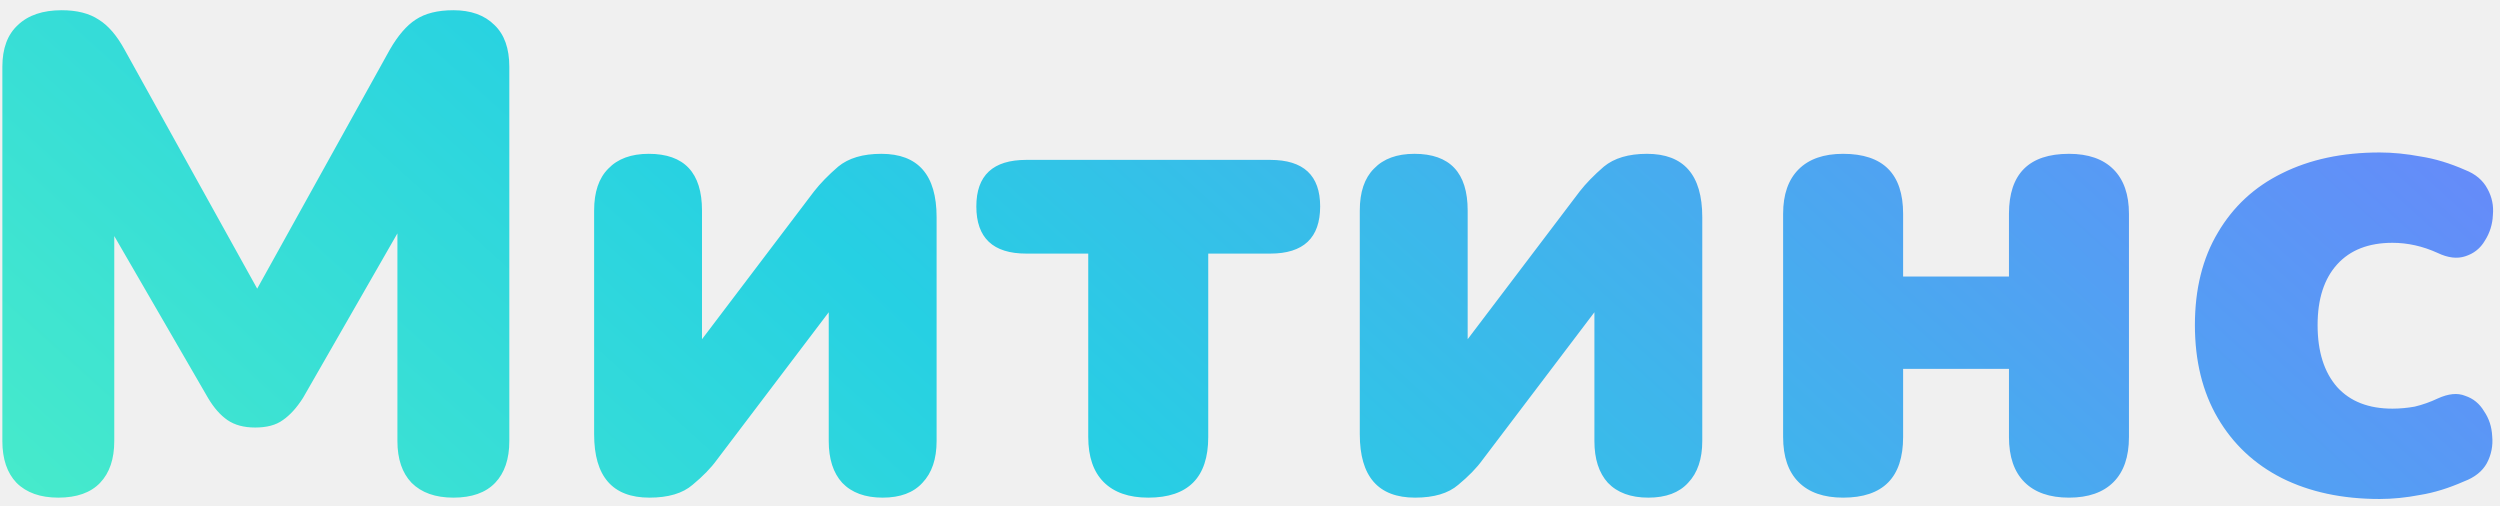
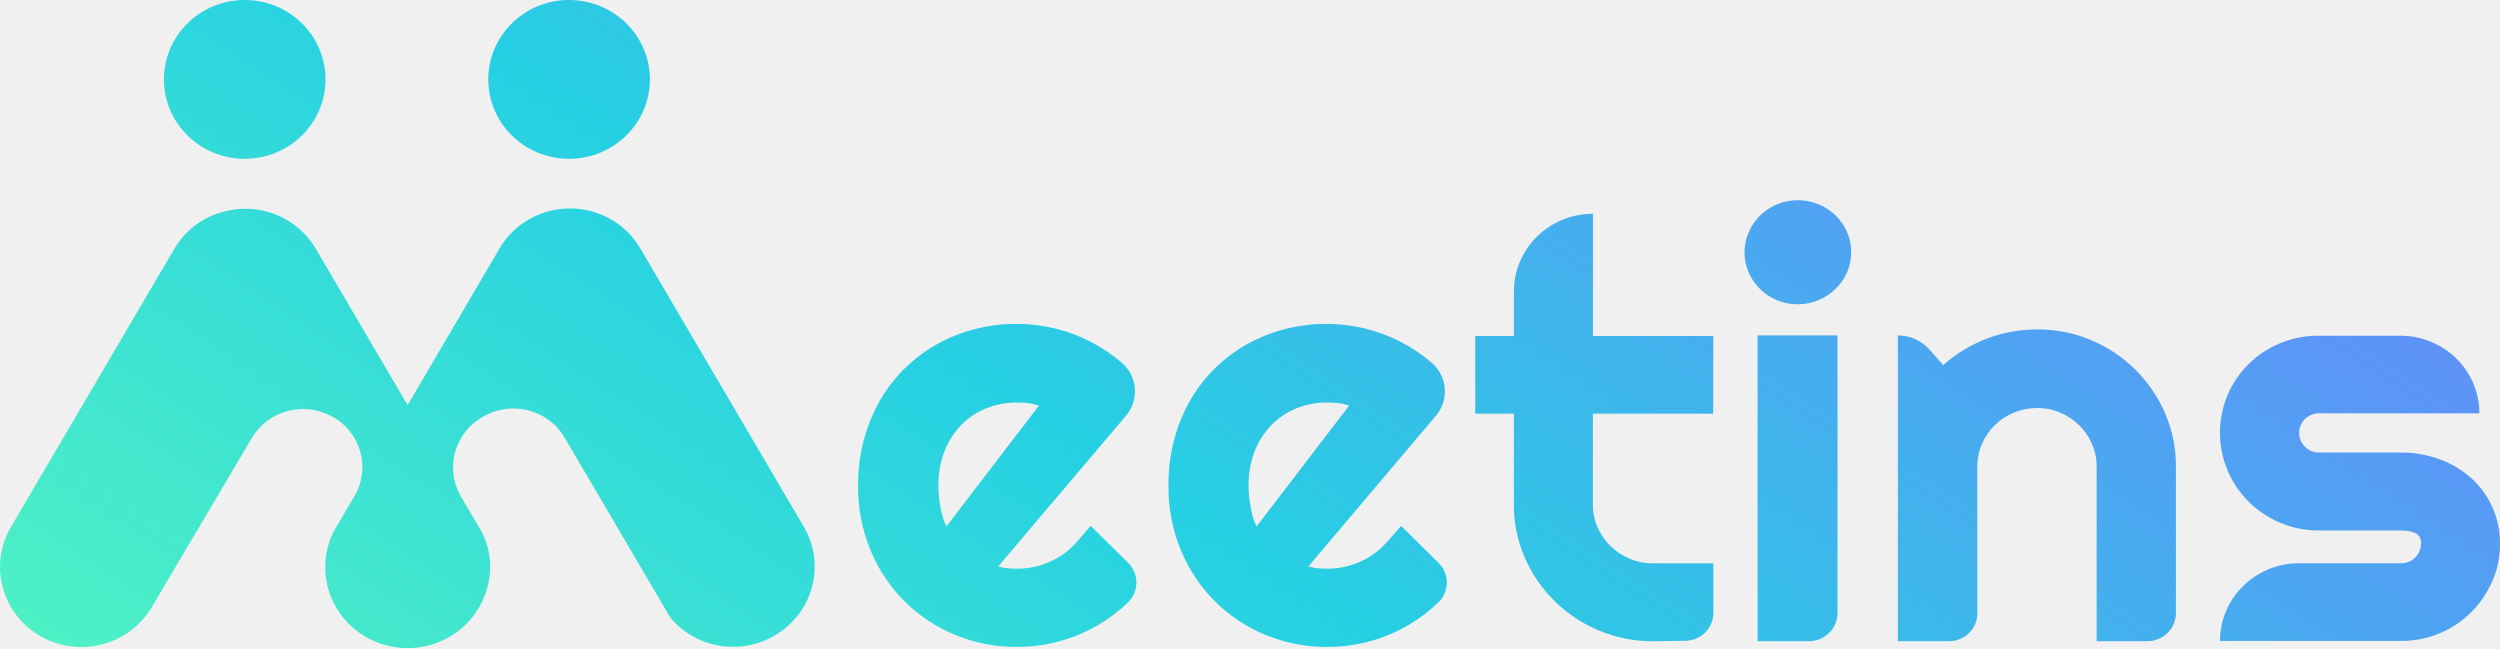
- <svg xmlns="http://www.w3.org/2000/svg" width="178" height="36" fill="none">
-   <path d="M4.152 35.432c-1.28 0-2.272-.352-2.976-1.056C.504 33.672.168 32.68.168 31.4V4.76c0-1.312.368-2.304 1.104-2.976C2.008 1.08 3.048.728 4.392.728c1.088 0 1.968.224 2.64.672.672.416 1.28 1.12 1.824 2.112l9.456 17.04 9.456-17.04c.576-.992 1.184-1.696 1.824-2.112.672-.448 1.568-.672 2.688-.672 1.248 0 2.224.352 2.928 1.056.704.672 1.056 1.664 1.056 2.976V31.4c0 1.28-.336 2.272-1.008 2.976-.672.704-1.664 1.056-2.976 1.056-1.28 0-2.272-.352-2.976-1.056-.672-.704-1.008-1.696-1.008-2.976V16.616l-6.72 11.712c-.448.704-.928 1.232-1.44 1.584-.48.352-1.136.528-1.968.528-.8 0-1.456-.176-1.968-.528-.512-.352-.976-.88-1.392-1.584l-6.672-11.52V31.4c0 1.28-.336 2.272-1.008 2.976-.672.704-1.664 1.056-2.976 1.056Zm42.086 0c-2.624 0-3.936-1.504-3.936-4.512V14.984c0-1.312.336-2.304 1.008-2.976.672-.704 1.632-1.056 2.88-1.056 2.528 0 3.792 1.344 3.792 4.032v9.168L57.95 13.64c.448-.576 1.024-1.168 1.728-1.776.736-.608 1.76-.912 3.072-.912 2.624 0 3.936 1.504 3.936 4.512V31.4c0 1.28-.336 2.272-1.008 2.976-.64.704-1.584 1.056-2.832 1.056-1.248 0-2.208-.352-2.88-1.056-.64-.704-.96-1.696-.96-2.976v-9.168l-7.968 10.512c-.416.576-.992 1.168-1.728 1.776-.704.608-1.728.912-3.072.912Zm35.516 0c-1.376 0-2.431-.368-3.168-1.104-.736-.736-1.103-1.808-1.103-3.216V18.056h-4.416c-2.368 0-3.552-1.12-3.552-3.36 0-2.208 1.183-3.312 3.552-3.312h17.376c2.368 0 3.552 1.104 3.552 3.312 0 2.24-1.184 3.36-3.553 3.36h-4.415v13.056c0 2.88-1.424 4.32-4.273 4.32Zm19 0c-2.625 0-3.937-1.504-3.937-4.512V14.984c0-1.312.337-2.304 1.009-2.976.672-.704 1.632-1.056 2.88-1.056 2.528 0 3.792 1.344 3.792 4.032v9.168l7.968-10.512c.448-.576 1.024-1.168 1.728-1.776.736-.608 1.76-.912 3.072-.912 2.624 0 3.936 1.504 3.936 4.512V31.4c0 1.28-.336 2.272-1.008 2.976-.64.704-1.584 1.056-2.832 1.056-1.248 0-2.208-.352-2.88-1.056-.64-.704-.96-1.696-.96-2.976v-9.168l-7.968 10.512c-.416.576-.992 1.168-1.728 1.776-.704.608-1.728.912-3.072.912Zm30.476 0c-1.376 0-2.432-.368-3.168-1.104-.736-.736-1.104-1.808-1.104-3.216V15.224c0-1.376.368-2.432 1.104-3.168.736-.736 1.792-1.104 3.168-1.104 2.848 0 4.272 1.424 4.272 4.272v4.464h7.536v-4.464c0-2.848 1.424-4.272 4.272-4.272 1.376 0 2.432.368 3.168 1.104.736.736 1.104 1.792 1.104 3.168v15.888c0 1.408-.368 2.48-1.104 3.216-.736.736-1.792 1.104-3.168 1.104-1.376 0-2.432-.368-3.168-1.104-.736-.736-1.104-1.808-1.104-3.216v-4.848h-7.536v4.848c0 2.88-1.424 4.32-4.272 4.32Zm38.199.096c-2.656 0-4.976-.496-6.96-1.488-1.952-.992-3.472-2.416-4.56-4.272-1.088-1.856-1.632-4.064-1.632-6.624 0-2.56.544-4.752 1.632-6.576 1.088-1.856 2.608-3.264 4.56-4.224 1.984-.992 4.304-1.488 6.96-1.488.928 0 1.904.096 2.928.288 1.024.16 2.08.48 3.168.96.736.288 1.264.736 1.584 1.344.32.576.448 1.2.384 1.872a3.613 3.613 0 0 1-.576 1.824c-.32.544-.784.912-1.392 1.104-.576.192-1.232.112-1.968-.24-1.056-.48-2.128-.72-3.216-.72-1.696 0-3.008.512-3.936 1.536-.928 1.024-1.392 2.464-1.392 4.32 0 1.888.464 3.36 1.392 4.416.928 1.024 2.24 1.536 3.936 1.536a9.11 9.11 0 0 0 1.584-.144 8.291 8.291 0 0 0 1.632-.576c.768-.352 1.424-.416 1.968-.192.576.192 1.024.56 1.344 1.104.352.512.544 1.104.576 1.776a3.357 3.357 0 0 1-.384 1.92c-.32.576-.864 1.008-1.632 1.296-1.088.48-2.128.8-3.12.96-.992.192-1.952.288-2.88.288Z" fill="url(#a)" />
+ <svg xmlns="http://www.w3.org/2000/svg" width="135" height="35" fill="none">
+   <mask id="a" style="mask-type:alpha" maskUnits="userSpaceOnUse" x="0" y="0" width="135" height="35">
+     <path d="M13.215 8.576c2.41 0 4.363-1.92 4.363-4.288C17.578 1.92 15.624 0 13.215 0c-2.41 0-4.363 1.92-4.363 4.288 0 2.368 1.953 4.288 4.363 4.288ZM30.73 8.576c2.41 0 4.364-1.92 4.364-4.288C35.094 1.92 33.14 0 30.73 0s-4.363 1.92-4.363 4.288c0 2.368 1.954 4.288 4.363 4.288ZM41.783 34.348c-.897.51-1.947.69-2.967.512a4.409 4.409 0 0 1-2.605-1.487l-5.401-9.198-.321-.546a3.393 3.393 0 0 0-.38-.522A3.217 3.217 0 0 0 28.23 22.1a3.248 3.248 0 0 0-2.105.38l-.066.038a3.152 3.152 0 0 0-1.442 1.757 3.091 3.091 0 0 0 .129 2.253c.043.098.092.193.145.286l1.163 1.98c.474.987.544 2.116.196 3.153a4.352 4.352 0 0 1-.889 1.555c-.402.453-.894.82-1.447 1.077a4.512 4.512 0 0 1-5.065-.876 4.364 4.364 0 0 1-.987-1.497 4.304 4.304 0 0 1 .149-3.49l.015-.03 1.117-1.9c.036-.065.074-.127.105-.19a3.09 3.09 0 0 0 .18-2.29 3.149 3.149 0 0 0-1.455-1.798h-.018a3.226 3.226 0 0 0-2.423-.313 3.212 3.212 0 0 0-1.117.542 3.152 3.152 0 0 0-.82.922l-.35.594L8.2 32.779a4.385 4.385 0 0 1-2.669 2.012 4.462 4.462 0 0 1-3.334-.43A4.33 4.33 0 0 1 .15 31.737a4.254 4.254 0 0 1 .439-3.277l8.823-15.02a4.32 4.32 0 0 1 2.438-1.945 4.702 4.702 0 0 1 1.395-.223 4.442 4.442 0 0 1 2.199.577c.668.38 1.223.925 1.608 1.583l4.96 8.444 4.779-8.145.183-.314c.384-.655.935-1.2 1.6-1.578a4.44 4.44 0 0 1 2.187-.582h.02a4.407 4.407 0 0 1 .802.073l.227.047c.578.138 1.122.39 1.598.74s.874.793 1.17 1.3l.184.314 8.64 14.706a4.267 4.267 0 0 1 .44 3.286 4.29 4.29 0 0 1-.763 1.513c-.354.45-.794.828-1.296 1.11ZM53.905 30.586c.166.052.337.086.51.1.166.015.334.023.51.023.409.002.815-.055 1.207-.168a4.385 4.385 0 0 0 1.091-.486c.34-.212.647-.472.91-.772l.765-.885 2.012 1.985a1.514 1.514 0 0 1 .454 1.074 1.493 1.493 0 0 1-.453 1.074c-.12.115-.255.228-.373.338a8.529 8.529 0 0 1-3.578 1.827 8.811 8.811 0 0 1-2.04.239 8.6 8.6 0 0 1-3.283-.626 8.482 8.482 0 0 1-2.78-1.826 8.443 8.443 0 0 1-1.845-2.756 8.887 8.887 0 0 1-.675-3.51 9.173 9.173 0 0 1 .683-3.57 8.067 8.067 0 0 1 1.811-2.73 8.23 8.23 0 0 1 2.761-1.804 8.805 8.805 0 0 1 3.333-.622c.693 0 1.384.084 2.056.25a8.653 8.653 0 0 1 3.59 1.843 2.03 2.03 0 0 1 .235 2.862l-6.9 8.14Zm2.196-8.681a2.57 2.57 0 0 0-.59-.138c-.199-.02-.4-.03-.6-.03a4.345 4.345 0 0 0-1.656.316c-.51.204-.97.511-1.352.902a4.251 4.251 0 0 0-.9 1.41 4.968 4.968 0 0 0-.331 1.858c0 .153 0 .328.025.524.026.195.041.393.077.594.035.2.081.393.135.579.046.175.114.343.204.5l4.988-6.515ZM70.654 30.586c.166.052.337.085.51.1.169.015.335.023.51.023a4.302 4.302 0 0 0 2.298-.654c.342-.21.648-.471.91-.772l.778-.885 2.017 1.993a1.503 1.503 0 0 1 .452 1.066 1.482 1.482 0 0 1-.452 1.066c-.122.118-.255.233-.38.346a8.702 8.702 0 0 1-1.68 1.126 8.51 8.51 0 0 1-1.897.701 8.82 8.82 0 0 1-2.04.239 8.609 8.609 0 0 1-3.283-.627 8.49 8.49 0 0 1-2.782-1.825 8.526 8.526 0 0 1-1.843-2.756 8.942 8.942 0 0 1-.674-3.51 9.22 9.22 0 0 1 .674-3.576 8.058 8.058 0 0 1 1.811-2.73 8.224 8.224 0 0 1 2.764-1.803 8.803 8.803 0 0 1 3.312-.617 8.764 8.764 0 0 1 3.963.96c.605.312 1.17.692 1.686 1.133a2.034 2.034 0 0 1 .235 2.862l-6.889 8.14Zm2.199-8.681a2.57 2.57 0 0 0-.59-.138c-.2-.02-.402-.03-.604-.03a4.347 4.347 0 0 0-1.655.315 3.942 3.942 0 0 0-1.349.903c-.393.406-.7.886-.903 1.41a4.969 4.969 0 0 0-.329 1.858c0 .153 0 .328.023.524.023.195.044.393.08.594.035.2.081.393.132.578.047.175.115.343.204.502l4.99-6.517ZM89.263 34.626a7.392 7.392 0 0 1-2.918-.578 7.492 7.492 0 0 1-4.008-3.94 7.052 7.052 0 0 1-.59-2.867v-4.903h-2.083v-4.195h2.086v-2.406c0-.55.11-1.096.325-1.605.215-.51.53-.971.925-1.36.397-.39.868-.699 1.385-.91a4.331 4.331 0 0 1 1.634-.318v6.599h6.495v4.195h-6.498v4.902c-.002.427.085.85.255 1.241.163.375.398.715.692 1.003.297.291.648.524 1.035.686.402.17.837.256 1.275.251h3.249v2.68c0 .398-.162.78-.448 1.062-.287.282-.677.44-1.082.44l-1.73.023ZM99.961 13.624a2.67 2.67 0 0 1-.227 1.095 2.826 2.826 0 0 1-.62.888 2.931 2.931 0 0 1-3.162.601 2.892 2.892 0 0 1-.91-.601 2.89 2.89 0 0 1-.612-.888 2.736 2.736 0 0 1 0-2.18c.29-.68.839-1.22 1.53-1.504a2.932 2.932 0 0 1 3.162.602c.264.255.474.56.62.894.149.346.224.718.22 1.093Zm-2.295 21.002H94.91V18.113h4.315v14.99a1.501 1.501 0 0 1-.454 1.077 1.552 1.552 0 0 1-1.096.446h-.008ZM105.228 34.626h-2.744V18.113a2.27 2.27 0 0 1 1.714.77l.734.834a7.543 7.543 0 0 1 2.347-1.426 7.547 7.547 0 0 1 2.738-.502 7.347 7.347 0 0 1 2.902.577 7.52 7.52 0 0 1 2.385 1.589 7.508 7.508 0 0 1 1.609 2.358 7.16 7.16 0 0 1 .586 2.877v7.917c0 .403-.162.79-.452 1.074a1.56 1.56 0 0 1-1.093.445h-2.736V25.19a3.01 3.01 0 0 0-.255-1.225 3.17 3.17 0 0 0-.689-1.003 3.285 3.285 0 0 0-1.02-.68 3.124 3.124 0 0 0-1.239-.25c-.86 0-1.685.333-2.295.928a3.125 3.125 0 0 0-.689 1.002 3.01 3.01 0 0 0-.255 1.226v7.922a1.48 1.48 0 0 1-.45 1.078 1.549 1.549 0 0 1-1.098.438ZM129.669 34.611h-9.79c0-1.112.449-2.179 1.249-2.966a4.307 4.307 0 0 1 3.017-1.23h5.524c.282 0 .552-.111.752-.308.2-.196.312-.462.314-.739a.565.565 0 0 0-.314-.586 1.846 1.846 0 0 0-.752-.138h-4.458a5.278 5.278 0 0 1-2.086-.416 5.305 5.305 0 0 1-2.83-2.807 5.265 5.265 0 0 1 0-4.103 5.244 5.244 0 0 1 2.83-2.782 5.32 5.32 0 0 1 2.086-.408h4.409c1.132 0 2.217.441 3.018 1.227a4.158 4.158 0 0 1 1.251 2.965h-8.67a1.079 1.079 0 0 0-.753.31 1.044 1.044 0 0 0 .001 1.492 1.037 1.037 0 0 0 .765.316h4.437a5.9 5.9 0 0 1 2.07.364 5.237 5.237 0 0 1 1.694 1.002 4.768 4.768 0 0 1 1.169 1.618c.27.614.405 1.277.397 1.946a4.944 4.944 0 0 1-.426 2.043 5.451 5.451 0 0 1-1.145 1.666 5.318 5.318 0 0 1-3.759 1.534Z" fill="#fff" />
+   </mask>
+   <g mask="url(#a)">
+     <path fill="url(#b)" d="M0 0h135v35H0z" />
+   </g>
  <defs>
-     <linearGradient id="a" x1="-3" y1="52" x2="111.057" y2="-74.338" gradientUnits="userSpaceOnUse">
+     <linearGradient id="b" x1="0" y1="35" x2="56.607" y2="-51.376" gradientUnits="userSpaceOnUse">
      <stop stop-color="#50F2C4" />
      <stop offset=".397" stop-color="#26D0E3" />
      <stop offset="1" stop-color="#757AFF" />
    </linearGradient>
  </defs>
</svg>
